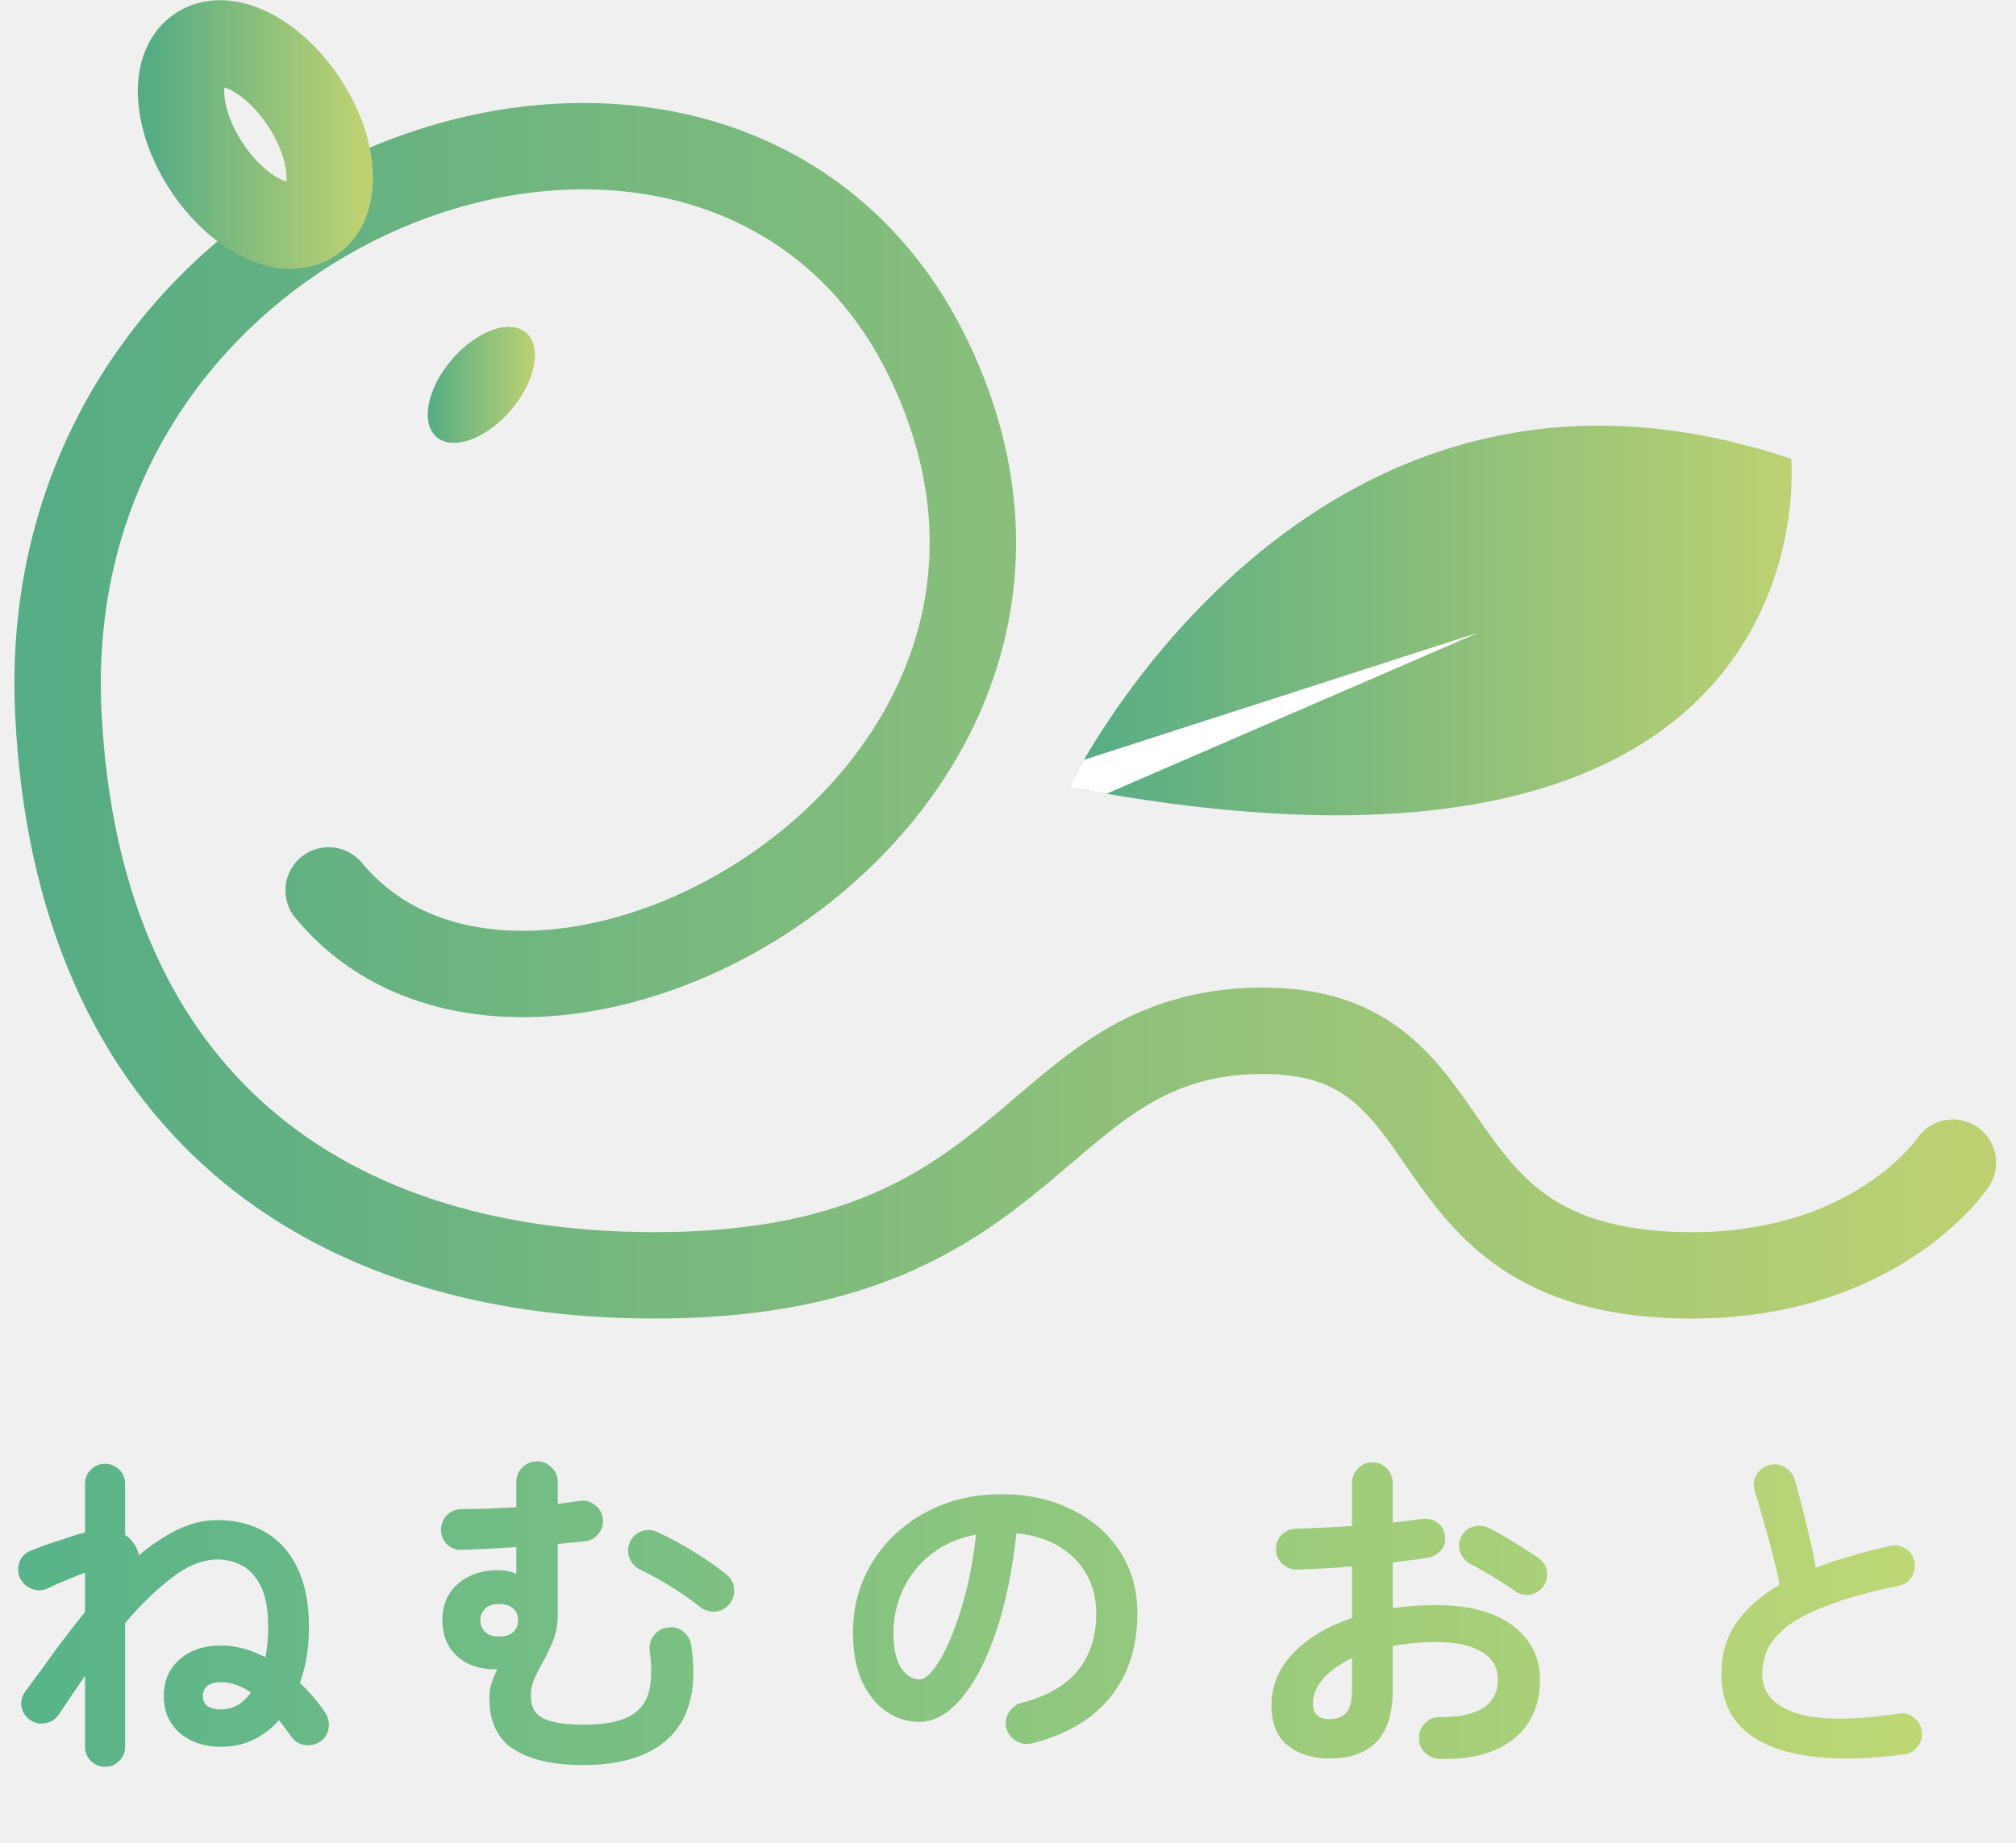
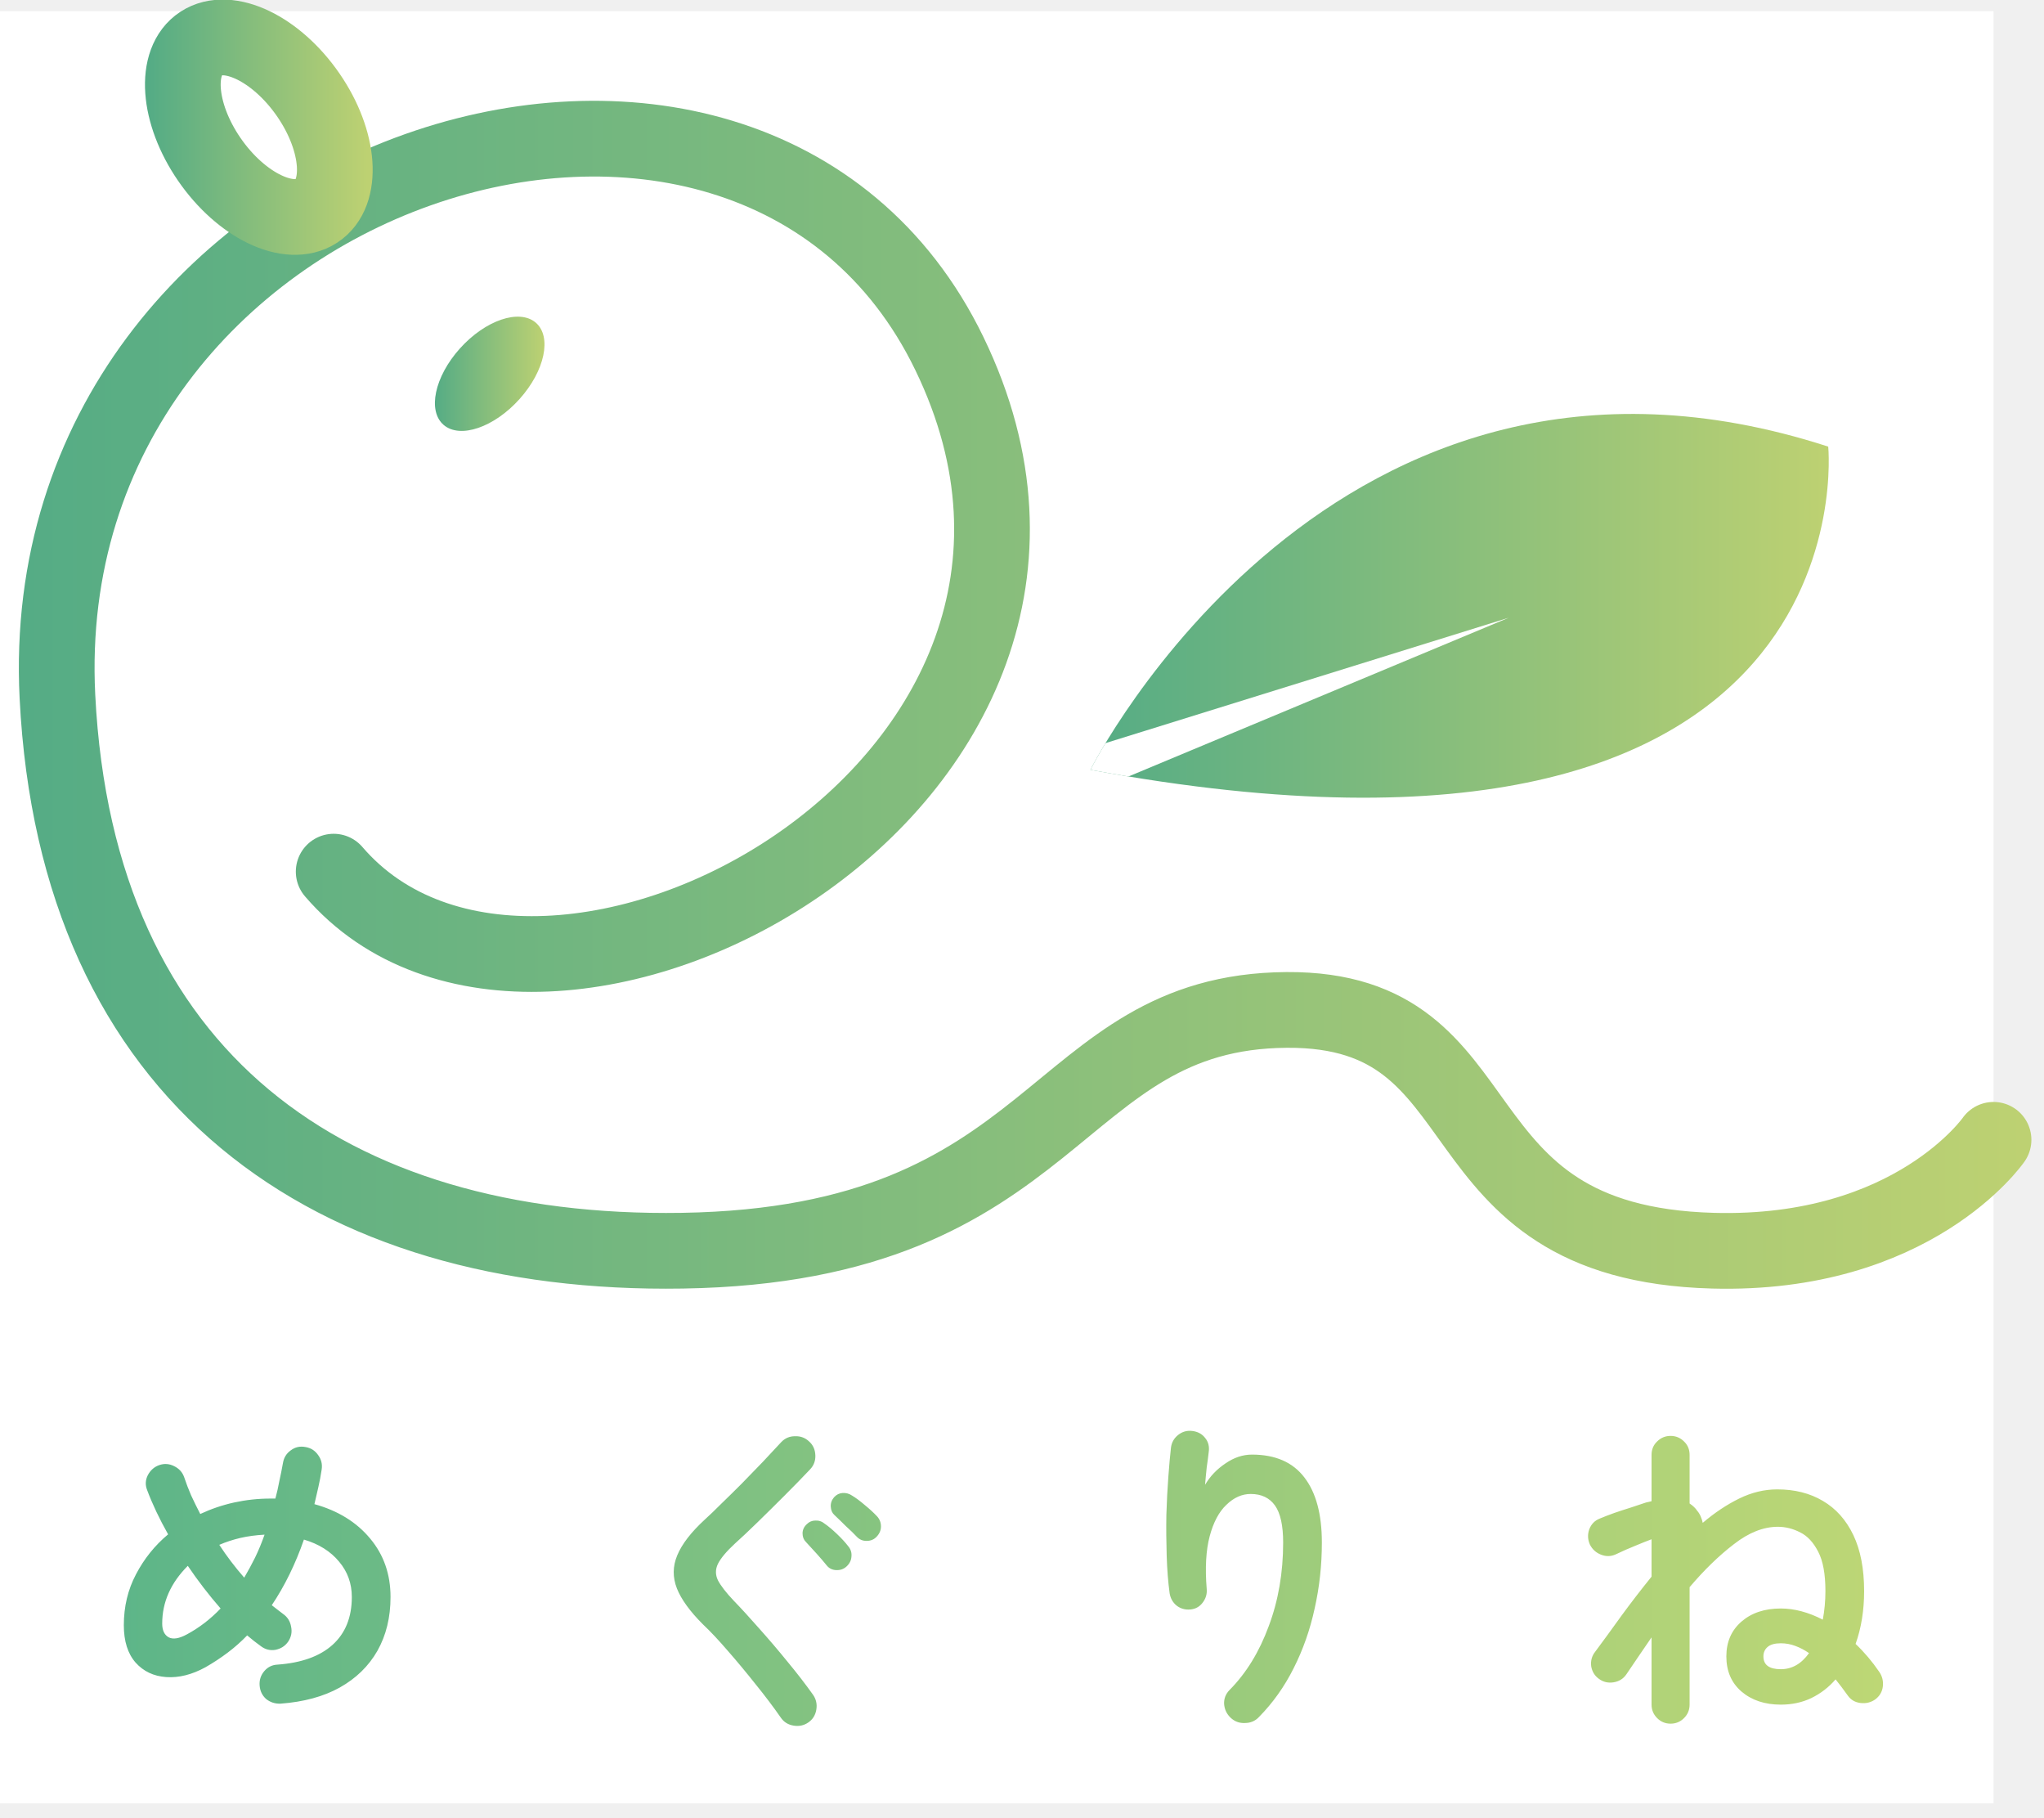
- <svg xmlns="http://www.w3.org/2000/svg" width="70" height="64" viewBox="0 0 70 64" fill="none">
-   <path d="M11.411 30.923C18.489 39.479 39.432 27.855 32.332 12.653C25.495 -2.002 1.119 5.993 2.025 24.75C2.675 38.225 11.302 44.487 23.259 44.288C36.174 44.075 35.787 35.858 43.793 35.799C51.376 35.747 48.6 44.015 58.279 44.288C65.079 44.48 67.811 40.379 67.811 40.379" stroke="url(#paint0_linear_222_138)" stroke-width="3" stroke-miterlimit="10" stroke-linecap="round" />
-   <path d="M17.725 14.261C18.588 13.264 18.834 12.056 18.276 11.562C17.717 11.069 16.564 11.477 15.701 12.474C14.838 13.471 14.592 14.679 15.151 15.172C15.71 15.665 16.862 15.257 17.725 14.261Z" fill="url(#paint1_linear_222_138)" />
-   <path d="M10.828 7.625C11.757 6.997 11.631 5.165 10.548 3.534C9.465 1.903 7.835 1.091 6.907 1.719C5.979 2.348 6.104 4.179 7.187 5.81C8.27 7.441 9.9 8.253 10.828 7.625Z" stroke="url(#paint2_linear_222_138)" stroke-width="3" stroke-miterlimit="10" />
-   <path d="M37.124 27.331C37.124 27.331 45.364 10.271 62.194 15.936C62.194 15.936 63.786 32.45 37.124 27.331Z" fill="url(#paint3_linear_222_138)" />
-   <mask id="mask0_222_138" style="mask-type:luminance" maskUnits="userSpaceOnUse" x="37" y="14" width="26" height="15">
-     <path d="M37.124 27.331C37.124 27.331 45.364 10.271 62.194 15.936C62.194 15.936 63.786 32.45 37.124 27.331Z" fill="white" />
+ <svg xmlns="http://www.w3.org/2000/svg" width="81" height="72" viewBox="0 0 81 72" fill="none">
+   <rect width="79" height="71" transform="translate(0 0.44339)" fill="white" />
+   <path d="M13.223 34.533C21.478 44.147 45.903 31.086 37.622 14.007C29.648 -2.46 1.219 6.523 2.276 27.597C3.034 42.738 13.095 49.773 27.041 49.55C42.103 49.309 41.652 40.078 50.989 40.011C59.832 39.953 56.594 49.243 67.882 49.55C75.814 49.765 79 45.157 79 45.157" stroke="url(#paint0_linear_1_1865)" stroke-width="3" stroke-miterlimit="10" stroke-linecap="round" />
+   <path d="M20.586 15.812C21.593 14.693 21.88 13.335 21.229 12.781C20.577 12.227 19.233 12.685 18.226 13.805C17.22 14.925 16.932 16.282 17.584 16.837C18.236 17.391 19.58 16.932 20.586 15.812Z" fill="url(#paint1_linear_1_1865)" />
+   <path d="M12.543 8.357C13.626 7.651 13.48 5.593 12.217 3.761C10.954 1.929 9.053 1.016 7.97 1.722C6.888 2.428 7.034 4.485 8.297 6.318C9.56 8.15 11.461 9.063 12.543 8.357Z" stroke="url(#paint2_linear_1_1865)" stroke-width="3" stroke-miterlimit="10" />
+   <path d="M43.211 30.498C43.211 30.498 52.821 11.33 72.449 17.694C72.449 17.694 74.306 36.249 43.211 30.498Z" fill="url(#paint3_linear_1_1865)" />
+   <mask id="mask0_1_1865" style="mask-type:luminance" maskUnits="userSpaceOnUse" x="43" y="16" width="30" height="16">
+     <path d="M43.211 30.498C43.211 30.498 52.821 11.33 72.449 17.694C72.449 17.694 74.306 36.249 43.211 30.498Z" fill="white" />
  </mask>
-   <g mask="url(#mask0_222_138)">
-     <path d="M51.339 21.969L37.38 28.017L36.868 26.638L51.339 21.969Z" fill="white" />
+   <g mask="url(#mask0_1_1865)">
+     <path d="M59.789 24.473L43.509 31.268L42.913 29.719L59.789 24.473Z" fill="white" />
  </g>
-   <path d="M3.648 61.361C3.456 61.361 3.292 61.294 3.156 61.157C3.02 61.022 2.952 60.858 2.952 60.666V58.206C2.8 58.429 2.644 58.657 2.484 58.889C2.332 59.114 2.18 59.337 2.028 59.562C1.916 59.721 1.76 59.818 1.56 59.849C1.36 59.882 1.18 59.837 1.02 59.718C0.868 59.605 0.776 59.453 0.744 59.261C0.72 59.062 0.768 58.886 0.888 58.733C1.192 58.325 1.516 57.882 1.86 57.401C2.212 56.922 2.576 56.45 2.952 55.986V54.617C2.8 54.673 2.6 54.754 2.352 54.858C2.112 54.953 1.876 55.057 1.644 55.169C1.468 55.249 1.288 55.254 1.104 55.181C0.92 55.109 0.784 54.986 0.696 54.809C0.616 54.626 0.608 54.441 0.672 54.258C0.744 54.066 0.872 53.934 1.056 53.861C1.208 53.797 1.384 53.73 1.584 53.657C1.792 53.586 2 53.517 2.208 53.453C2.416 53.382 2.596 53.322 2.748 53.273C2.788 53.266 2.824 53.258 2.856 53.249C2.888 53.242 2.92 53.233 2.952 53.225V51.533C2.952 51.334 3.02 51.169 3.156 51.041C3.292 50.906 3.456 50.837 3.648 50.837C3.84 50.837 4.004 50.906 4.14 51.041C4.276 51.169 4.344 51.334 4.344 51.533V53.309C4.464 53.389 4.556 53.477 4.62 53.574C4.676 53.638 4.72 53.709 4.752 53.789C4.784 53.861 4.808 53.938 4.824 54.017C5.256 53.65 5.7 53.353 6.156 53.13C6.612 52.906 7.076 52.794 7.548 52.794C8.188 52.794 8.744 52.934 9.216 53.214C9.696 53.493 10.068 53.91 10.332 54.462C10.596 55.014 10.728 55.697 10.728 56.514C10.728 57.218 10.624 57.861 10.416 58.446C10.736 58.749 11.024 59.09 11.28 59.465C11.392 59.626 11.436 59.806 11.412 60.005C11.388 60.197 11.296 60.353 11.136 60.474C10.976 60.586 10.796 60.63 10.596 60.605C10.396 60.581 10.24 60.489 10.128 60.33C9.968 60.105 9.82 59.91 9.684 59.742C9.436 60.029 9.14 60.258 8.796 60.425C8.46 60.586 8.088 60.666 7.68 60.666C7.096 60.666 6.616 60.505 6.24 60.185C5.872 59.865 5.688 59.438 5.688 58.901C5.688 58.373 5.872 57.95 6.24 57.63C6.608 57.309 7.088 57.15 7.68 57.15C8.176 57.15 8.688 57.285 9.216 57.557C9.28 57.221 9.312 56.873 9.312 56.514C9.312 55.889 9.224 55.41 9.048 55.074C8.872 54.73 8.652 54.493 8.388 54.365C8.124 54.23 7.852 54.161 7.572 54.161C7.044 54.161 6.508 54.373 5.964 54.797C5.42 55.214 4.88 55.737 4.344 56.37V60.666C4.344 60.858 4.276 61.022 4.14 61.157C4.004 61.294 3.84 61.361 3.648 61.361ZM7.68 59.37C8.088 59.37 8.432 59.173 8.712 58.782C8.552 58.669 8.384 58.581 8.208 58.517C8.04 58.453 7.864 58.422 7.68 58.422C7.464 58.422 7.304 58.465 7.2 58.553C7.096 58.642 7.044 58.758 7.044 58.901C7.044 59.214 7.256 59.37 7.68 59.37ZM20.256 61.301C19.208 61.301 18.4 61.117 17.832 60.749C17.272 60.389 16.992 59.797 16.992 58.974C16.992 58.789 17.016 58.621 17.064 58.469C17.112 58.318 17.18 58.154 17.268 57.977C16.684 57.986 16.22 57.834 15.876 57.522C15.532 57.209 15.36 56.794 15.36 56.273C15.36 55.906 15.444 55.593 15.612 55.337C15.788 55.074 16.02 54.873 16.308 54.737C16.604 54.602 16.928 54.533 17.28 54.533C17.52 54.533 17.736 54.574 17.928 54.654V53.73C17.584 53.754 17.248 53.773 16.92 53.789C16.6 53.806 16.304 53.818 16.032 53.825C15.832 53.834 15.66 53.77 15.516 53.633C15.38 53.489 15.312 53.318 15.312 53.117C15.32 52.917 15.392 52.749 15.528 52.614C15.672 52.477 15.844 52.41 16.044 52.41C16.3 52.41 16.592 52.406 16.92 52.398C17.248 52.382 17.584 52.365 17.928 52.349V51.474C17.928 51.273 17.996 51.105 18.132 50.969C18.276 50.825 18.448 50.754 18.648 50.754C18.848 50.754 19.016 50.825 19.152 50.969C19.296 51.105 19.368 51.273 19.368 51.474V52.23C19.504 52.214 19.632 52.197 19.752 52.181C19.88 52.157 19.996 52.142 20.1 52.133C20.3 52.093 20.48 52.133 20.64 52.254C20.8 52.365 20.896 52.522 20.928 52.721C20.96 52.913 20.916 53.09 20.796 53.249C20.676 53.41 20.52 53.502 20.328 53.526C20.192 53.541 20.04 53.557 19.872 53.574C19.712 53.59 19.544 53.605 19.368 53.621V56.045C19.368 56.382 19.32 56.678 19.224 56.934C19.128 57.181 19.02 57.413 18.9 57.63C18.78 57.837 18.672 58.045 18.576 58.254C18.48 58.453 18.432 58.673 18.432 58.913C18.432 59.282 18.576 59.538 18.864 59.681C19.16 59.825 19.624 59.898 20.256 59.898C20.952 59.898 21.476 59.806 21.828 59.621C22.188 59.438 22.42 59.157 22.524 58.782C22.628 58.398 22.64 57.913 22.56 57.33C22.536 57.13 22.584 56.953 22.704 56.801C22.824 56.642 22.984 56.55 23.184 56.526C23.384 56.493 23.56 56.538 23.712 56.657C23.872 56.778 23.968 56.938 24 57.138C24.208 58.514 23.984 59.553 23.328 60.258C22.672 60.953 21.648 61.301 20.256 61.301ZM24.3 55.806C23.684 55.318 22.992 54.886 22.224 54.51C22.048 54.422 21.924 54.285 21.852 54.102C21.788 53.91 21.796 53.725 21.876 53.55C21.964 53.365 22.1 53.242 22.284 53.178C22.476 53.114 22.66 53.126 22.836 53.214C23.252 53.406 23.68 53.638 24.12 53.91C24.56 54.181 24.936 54.446 25.248 54.702C25.4 54.83 25.48 54.993 25.488 55.194C25.504 55.394 25.448 55.569 25.32 55.721C25.192 55.873 25.028 55.958 24.828 55.974C24.628 55.981 24.452 55.925 24.3 55.806ZM17.328 56.837C17.536 56.837 17.696 56.789 17.808 56.694C17.928 56.59 17.988 56.45 17.988 56.273C17.988 56.097 17.932 55.962 17.82 55.865C17.708 55.761 17.544 55.709 17.328 55.709C17.104 55.709 16.94 55.766 16.836 55.877C16.732 55.989 16.68 56.121 16.68 56.273C16.68 56.425 16.732 56.557 16.836 56.669C16.94 56.782 17.104 56.837 17.328 56.837ZM35.844 60.545C35.644 60.593 35.456 60.566 35.28 60.462C35.104 60.358 34.992 60.209 34.944 60.017C34.896 59.825 34.924 59.645 35.028 59.477C35.132 59.301 35.28 59.19 35.472 59.142C36.36 58.91 37.012 58.533 37.428 58.014C37.852 57.493 38.064 56.834 38.064 56.033C38.064 55.529 37.952 55.078 37.728 54.678C37.504 54.278 37.184 53.953 36.768 53.706C36.36 53.458 35.868 53.306 35.292 53.249C35.148 54.593 34.904 55.758 34.56 56.742C34.224 57.718 33.824 58.474 33.36 59.01C32.904 59.538 32.424 59.801 31.92 59.801C31.496 59.801 31.108 59.678 30.756 59.429C30.404 59.181 30.124 58.825 29.916 58.361C29.716 57.898 29.616 57.342 29.616 56.694C29.616 56.029 29.74 55.41 29.988 54.834C30.244 54.249 30.604 53.737 31.068 53.297C31.532 52.858 32.076 52.514 32.7 52.266C33.332 52.017 34.024 51.894 34.776 51.894C35.688 51.894 36.496 52.069 37.2 52.422C37.912 52.766 38.472 53.249 38.88 53.873C39.288 54.489 39.492 55.209 39.492 56.033C39.492 57.194 39.18 58.161 38.556 58.938C37.94 59.706 37.036 60.242 35.844 60.545ZM31.932 58.325C32.076 58.325 32.24 58.206 32.424 57.965C32.616 57.718 32.808 57.37 33 56.922C33.192 56.474 33.368 55.946 33.528 55.337C33.688 54.721 33.808 54.041 33.888 53.297C33.264 53.417 32.74 53.65 32.316 53.993C31.892 54.33 31.572 54.733 31.356 55.206C31.14 55.669 31.028 56.157 31.02 56.669C31.02 57.214 31.104 57.626 31.272 57.906C31.448 58.185 31.668 58.325 31.932 58.325ZM49.98 61.086C49.78 61.078 49.608 61.002 49.464 60.858C49.328 60.721 49.264 60.553 49.272 60.353C49.272 60.145 49.344 59.974 49.488 59.837C49.632 59.694 49.804 59.626 50.004 59.633C50.66 59.642 51.156 59.538 51.492 59.322C51.836 59.105 52.008 58.778 52.008 58.337C52.008 57.913 51.82 57.59 51.444 57.365C51.076 57.142 50.548 57.029 49.86 57.029C49.588 57.029 49.328 57.041 49.08 57.066C48.832 57.09 48.592 57.121 48.36 57.161V58.673C48.36 59.498 48.172 60.105 47.796 60.498C47.42 60.882 46.876 61.074 46.164 61.074C45.588 61.074 45.108 60.925 44.724 60.63C44.34 60.334 44.148 59.861 44.148 59.214C44.148 58.55 44.396 57.953 44.892 57.425C45.396 56.898 46.08 56.486 46.944 56.19V54.401C46.6 54.434 46.264 54.458 45.936 54.474C45.616 54.489 45.316 54.502 45.036 54.51C44.836 54.51 44.664 54.441 44.52 54.306C44.376 54.169 44.304 54.002 44.304 53.801C44.304 53.602 44.372 53.434 44.508 53.297C44.652 53.161 44.824 53.093 45.024 53.093C45.304 53.086 45.608 53.074 45.936 53.057C46.264 53.041 46.6 53.022 46.944 52.998V51.522C46.944 51.313 47.012 51.142 47.148 51.005C47.284 50.861 47.452 50.789 47.652 50.789C47.852 50.789 48.02 50.861 48.156 51.005C48.292 51.142 48.36 51.313 48.36 51.522V52.877C48.544 52.861 48.716 52.842 48.876 52.818C49.036 52.794 49.192 52.773 49.344 52.758C49.544 52.725 49.724 52.761 49.884 52.865C50.044 52.969 50.14 53.121 50.172 53.322C50.204 53.522 50.16 53.694 50.04 53.837C49.92 53.981 49.76 54.069 49.56 54.102C49.392 54.133 49.204 54.161 48.996 54.185C48.796 54.209 48.584 54.237 48.36 54.27V55.853C48.84 55.782 49.348 55.745 49.884 55.745C50.62 55.745 51.256 55.849 51.792 56.057C52.328 56.266 52.74 56.566 53.028 56.958C53.324 57.342 53.472 57.801 53.472 58.337C53.472 59.225 53.164 59.913 52.548 60.401C51.932 60.889 51.076 61.117 49.98 61.086ZM52.596 55.254C52.468 55.157 52.312 55.053 52.128 54.941C51.944 54.822 51.76 54.709 51.576 54.605C51.392 54.493 51.232 54.406 51.096 54.342C50.92 54.254 50.792 54.117 50.712 53.934C50.64 53.749 50.644 53.569 50.724 53.394C50.82 53.202 50.96 53.078 51.144 53.022C51.336 52.965 51.52 52.981 51.696 53.069C51.864 53.15 52.056 53.254 52.272 53.382C52.488 53.51 52.7 53.642 52.908 53.778C53.124 53.906 53.3 54.022 53.436 54.126C53.596 54.237 53.688 54.389 53.712 54.581C53.736 54.773 53.692 54.95 53.58 55.109C53.46 55.261 53.304 55.353 53.112 55.386C52.928 55.41 52.756 55.365 52.596 55.254ZM46.164 59.706C46.404 59.706 46.592 59.638 46.728 59.502C46.872 59.365 46.944 59.09 46.944 58.673V57.593C46.512 57.794 46.176 58.033 45.936 58.313C45.704 58.586 45.588 58.87 45.588 59.166C45.588 59.526 45.78 59.706 46.164 59.706ZM66.108 60.929C64.82 61.105 63.7 61.121 62.748 60.977C61.796 60.842 61.06 60.538 60.54 60.066C60.028 59.593 59.772 58.953 59.772 58.145C59.772 57.441 59.948 56.842 60.3 56.346C60.66 55.842 61.156 55.406 61.788 55.038C61.732 54.725 61.652 54.37 61.548 53.969C61.444 53.569 61.336 53.173 61.224 52.782C61.112 52.382 61.012 52.045 60.924 51.773C60.868 51.59 60.888 51.41 60.984 51.233C61.088 51.057 61.232 50.941 61.416 50.886C61.616 50.83 61.8 50.853 61.968 50.958C62.144 51.053 62.26 51.197 62.316 51.389C62.452 51.853 62.584 52.358 62.712 52.901C62.848 53.438 62.96 53.953 63.048 54.45C63.432 54.297 63.84 54.161 64.272 54.041C64.704 53.913 65.152 53.797 65.616 53.694C65.808 53.645 65.988 53.673 66.156 53.778C66.324 53.882 66.428 54.029 66.468 54.221C66.508 54.422 66.476 54.605 66.372 54.773C66.268 54.934 66.12 55.033 65.928 55.074C64.928 55.282 64.116 55.505 63.492 55.745C62.868 55.977 62.388 56.225 62.052 56.489C61.724 56.745 61.496 57.014 61.368 57.294C61.248 57.566 61.188 57.849 61.188 58.145C61.188 58.778 61.572 59.225 62.34 59.489C63.108 59.745 64.304 59.754 65.928 59.514C66.128 59.481 66.304 59.529 66.456 59.657C66.616 59.778 66.708 59.934 66.732 60.126C66.756 60.325 66.708 60.502 66.588 60.654C66.468 60.813 66.308 60.906 66.108 60.929Z" fill="url(#paint4_linear_222_138)" />
+   <path d="M11.121 67.495C10.904 67.504 10.714 67.443 10.549 67.313C10.393 67.175 10.306 66.997 10.289 66.78C10.272 66.564 10.332 66.373 10.471 66.208C10.61 66.044 10.787 65.957 11.004 65.948C11.949 65.879 12.672 65.619 13.175 65.168C13.686 64.709 13.942 64.076 13.942 63.27C13.942 62.733 13.773 62.265 13.435 61.866C13.097 61.459 12.633 61.169 12.044 60.995C11.706 61.966 11.281 62.833 10.77 63.595C10.848 63.656 10.926 63.717 11.004 63.777C11.082 63.838 11.156 63.894 11.225 63.946C11.398 64.068 11.502 64.237 11.537 64.453C11.58 64.661 11.541 64.856 11.42 65.038C11.299 65.212 11.13 65.32 10.913 65.363C10.705 65.398 10.514 65.35 10.341 65.22C10.159 65.09 9.977 64.947 9.795 64.791C9.552 65.043 9.292 65.272 9.015 65.48C8.738 65.688 8.447 65.879 8.144 66.052C7.607 66.347 7.087 66.477 6.584 66.442C6.09 66.408 5.687 66.217 5.375 65.87C5.063 65.515 4.907 65.021 4.907 64.388C4.907 63.652 5.067 62.98 5.388 62.373C5.709 61.758 6.133 61.229 6.662 60.787C6.315 60.172 6.038 59.587 5.83 59.032C5.752 58.833 5.761 58.638 5.856 58.447C5.96 58.248 6.112 58.114 6.311 58.044C6.51 57.975 6.705 57.988 6.896 58.083C7.095 58.179 7.23 58.326 7.299 58.525C7.377 58.759 7.468 58.998 7.572 59.24C7.685 59.483 7.806 59.73 7.936 59.981C8.361 59.782 8.807 59.63 9.275 59.526C9.752 59.422 10.233 59.37 10.718 59.37H10.913C10.974 59.145 11.026 58.915 11.069 58.681C11.121 58.447 11.169 58.209 11.212 57.966C11.247 57.75 11.351 57.581 11.524 57.459C11.697 57.329 11.892 57.286 12.109 57.329C12.317 57.364 12.482 57.468 12.603 57.641C12.733 57.815 12.781 58.01 12.746 58.226C12.711 58.46 12.668 58.69 12.616 58.915C12.564 59.141 12.512 59.366 12.46 59.591C13.396 59.851 14.133 60.306 14.67 60.956C15.207 61.598 15.476 62.369 15.476 63.27C15.476 64.076 15.303 64.787 14.956 65.402C14.609 66.009 14.111 66.494 13.461 66.858C12.82 67.214 12.04 67.426 11.121 67.495ZM7.403 64.752C7.888 64.492 8.335 64.15 8.742 63.725C8.274 63.188 7.841 62.625 7.442 62.035C6.766 62.711 6.428 63.474 6.428 64.323C6.428 64.592 6.515 64.774 6.688 64.869C6.861 64.956 7.1 64.917 7.403 64.752ZM9.678 62.503C9.825 62.252 9.968 61.988 10.107 61.71C10.246 61.424 10.371 61.121 10.484 60.8C10.146 60.818 9.825 60.861 9.522 60.93C9.227 61 8.95 61.091 8.69 61.203C8.985 61.654 9.314 62.087 9.678 62.503ZM32.038 68.236C31.865 68.358 31.67 68.401 31.453 68.366C31.236 68.332 31.067 68.228 30.946 68.054C30.651 67.63 30.318 67.188 29.945 66.728C29.581 66.269 29.217 65.831 28.853 65.415C28.489 64.991 28.155 64.635 27.852 64.349C27.341 63.838 26.998 63.366 26.825 62.932C26.652 62.49 26.656 62.053 26.838 61.619C27.02 61.177 27.384 60.705 27.93 60.202C28.112 60.038 28.329 59.83 28.58 59.578C28.84 59.327 29.113 59.058 29.399 58.772C29.685 58.478 29.962 58.192 30.231 57.914C30.5 57.628 30.742 57.368 30.959 57.134C31.106 56.978 31.288 56.9 31.505 56.9C31.722 56.892 31.908 56.961 32.064 57.108C32.22 57.247 32.302 57.429 32.311 57.654C32.32 57.871 32.25 58.057 32.103 58.213C31.791 58.543 31.449 58.894 31.076 59.266C30.712 59.63 30.357 59.981 30.01 60.319C29.672 60.649 29.377 60.926 29.126 61.151C28.788 61.463 28.563 61.732 28.45 61.957C28.346 62.174 28.346 62.391 28.45 62.607C28.563 62.824 28.771 63.093 29.074 63.413C29.369 63.717 29.702 64.081 30.075 64.505C30.456 64.93 30.833 65.372 31.206 65.831C31.587 66.291 31.925 66.728 32.22 67.144C32.341 67.318 32.385 67.513 32.35 67.729C32.315 67.946 32.211 68.115 32.038 68.236ZM33.546 62.061C33.433 62.165 33.295 62.213 33.13 62.204C32.974 62.196 32.848 62.131 32.753 62.009C32.649 61.879 32.519 61.728 32.363 61.554C32.207 61.381 32.064 61.225 31.934 61.086C31.847 61 31.804 60.887 31.804 60.748C31.804 60.61 31.86 60.488 31.973 60.384C32.068 60.289 32.181 60.241 32.311 60.241C32.45 60.233 32.575 60.276 32.688 60.371C32.827 60.467 32.987 60.601 33.169 60.774C33.351 60.948 33.498 61.108 33.611 61.255C33.715 61.377 33.758 61.515 33.741 61.671C33.732 61.819 33.667 61.949 33.546 62.061ZM33.949 60.878C33.836 60.757 33.693 60.618 33.52 60.462C33.355 60.298 33.204 60.15 33.065 60.02C32.978 59.942 32.931 59.834 32.922 59.695C32.913 59.557 32.957 59.431 33.052 59.318C33.147 59.214 33.26 59.158 33.39 59.149C33.529 59.141 33.654 59.175 33.767 59.253C33.914 59.34 34.083 59.466 34.274 59.63C34.465 59.786 34.625 59.934 34.755 60.072C34.859 60.185 34.911 60.319 34.911 60.475C34.911 60.623 34.855 60.757 34.742 60.878C34.638 60.991 34.504 61.047 34.339 61.047C34.183 61.047 34.053 60.991 33.949 60.878ZM48.769 68.054C48.613 67.907 48.526 67.725 48.509 67.508C48.5 67.292 48.574 67.105 48.73 66.949C49.389 66.282 49.904 65.441 50.277 64.427C50.658 63.413 50.849 62.308 50.849 61.112C50.849 60.436 50.741 59.947 50.524 59.643C50.307 59.34 49.987 59.188 49.562 59.188C49.215 59.188 48.895 59.331 48.6 59.617C48.305 59.895 48.084 60.311 47.937 60.865C47.79 61.42 47.751 62.118 47.82 62.958C47.837 63.158 47.781 63.34 47.651 63.504C47.53 63.66 47.369 63.747 47.17 63.764C46.962 63.782 46.78 63.73 46.624 63.608C46.477 63.487 46.386 63.327 46.351 63.127C46.29 62.677 46.251 62.183 46.234 61.645C46.217 61.099 46.212 60.558 46.221 60.02C46.238 59.474 46.264 58.972 46.299 58.512C46.334 58.044 46.368 57.659 46.403 57.355C46.429 57.147 46.524 56.978 46.689 56.848C46.854 56.718 47.04 56.666 47.248 56.692C47.465 56.718 47.634 56.809 47.755 56.965C47.885 57.121 47.933 57.312 47.898 57.537C47.881 57.693 47.855 57.893 47.82 58.135C47.794 58.378 47.772 58.608 47.755 58.824C47.954 58.486 48.223 58.205 48.561 57.979C48.899 57.745 49.25 57.628 49.614 57.628C50.541 57.628 51.235 57.932 51.694 58.538C52.153 59.136 52.383 59.994 52.383 61.112C52.383 62.005 52.288 62.876 52.097 63.725C51.915 64.566 51.638 65.355 51.265 66.091C50.901 66.819 50.442 67.465 49.887 68.028C49.74 68.184 49.553 68.262 49.328 68.262C49.111 68.271 48.925 68.202 48.769 68.054ZM66.202 68.288C65.994 68.288 65.816 68.215 65.669 68.067C65.522 67.92 65.448 67.742 65.448 67.534V64.869C65.283 65.112 65.114 65.359 64.941 65.61C64.776 65.853 64.612 66.096 64.447 66.338C64.326 66.512 64.157 66.616 63.94 66.65C63.723 66.685 63.528 66.637 63.355 66.507C63.19 66.386 63.091 66.221 63.056 66.013C63.03 65.797 63.082 65.606 63.212 65.441C63.541 64.999 63.892 64.518 64.265 63.998C64.646 63.478 65.041 62.967 65.448 62.464V60.982C65.283 61.043 65.067 61.13 64.798 61.242C64.538 61.346 64.282 61.459 64.031 61.58C63.84 61.667 63.645 61.671 63.446 61.593C63.247 61.515 63.099 61.381 63.004 61.19C62.917 60.991 62.909 60.792 62.978 60.592C63.056 60.384 63.195 60.241 63.394 60.163C63.559 60.094 63.749 60.02 63.966 59.942C64.191 59.864 64.417 59.791 64.642 59.721C64.867 59.643 65.062 59.578 65.227 59.526C65.27 59.518 65.309 59.509 65.344 59.5C65.379 59.492 65.413 59.483 65.448 59.474V57.641C65.448 57.425 65.522 57.247 65.669 57.108C65.816 56.961 65.994 56.887 66.202 56.887C66.41 56.887 66.588 56.961 66.735 57.108C66.882 57.247 66.956 57.425 66.956 57.641V59.565C67.086 59.652 67.186 59.747 67.255 59.851C67.316 59.921 67.363 59.999 67.398 60.085C67.433 60.163 67.459 60.246 67.476 60.332C67.944 59.934 68.425 59.613 68.919 59.37C69.413 59.128 69.916 59.006 70.427 59.006C71.12 59.006 71.723 59.158 72.234 59.461C72.754 59.765 73.157 60.215 73.443 60.813C73.729 61.411 73.872 62.152 73.872 63.036C73.872 63.799 73.759 64.497 73.534 65.129C73.881 65.459 74.193 65.827 74.47 66.234C74.591 66.408 74.639 66.603 74.613 66.819C74.587 67.027 74.487 67.196 74.314 67.326C74.141 67.448 73.946 67.495 73.729 67.469C73.512 67.443 73.343 67.344 73.222 67.17C73.049 66.928 72.888 66.715 72.741 66.533C72.472 66.845 72.152 67.092 71.779 67.274C71.415 67.448 71.012 67.534 70.57 67.534C69.937 67.534 69.417 67.361 69.01 67.014C68.611 66.668 68.412 66.204 68.412 65.623C68.412 65.051 68.611 64.592 69.01 64.245C69.409 63.899 69.929 63.725 70.57 63.725C71.107 63.725 71.662 63.873 72.234 64.167C72.303 63.803 72.338 63.426 72.338 63.036C72.338 62.36 72.243 61.84 72.052 61.476C71.861 61.104 71.623 60.848 71.337 60.709C71.051 60.562 70.756 60.488 70.453 60.488C69.881 60.488 69.3 60.718 68.711 61.177C68.122 61.628 67.537 62.196 66.956 62.88V67.534C66.956 67.742 66.882 67.92 66.735 68.067C66.588 68.215 66.41 68.288 66.202 68.288ZM70.57 66.13C71.012 66.13 71.385 65.918 71.688 65.493C71.515 65.372 71.333 65.277 71.142 65.207C70.96 65.138 70.769 65.103 70.57 65.103C70.336 65.103 70.163 65.151 70.05 65.246C69.937 65.342 69.881 65.467 69.881 65.623C69.881 65.961 70.111 66.13 70.57 66.13Z" fill="url(#paint4_linear_1_1865)" />
  <defs>
-     <linearGradient id="paint0_linear_222_138" x1="0.907" y1="24.683" x2="68.907" y2="24.683" gradientUnits="userSpaceOnUse">
+     <linearGradient id="paint0_linear_1_1865" x1="0.972" y1="27.523" x2="80.278" y2="27.523" gradientUnits="userSpaceOnUse">
      <stop stop-color="#55AC85" />
      <stop offset="1" stop-color="#BDD172" />
    </linearGradient>
-     <linearGradient id="paint1_linear_222_138" x1="14.863" y1="13.365" x2="18.581" y2="13.365" gradientUnits="userSpaceOnUse">
+     <linearGradient id="paint1_linear_1_1865" x1="17.248" y1="14.806" x2="21.584" y2="14.806" gradientUnits="userSpaceOnUse">
      <stop stop-color="#55AC85" />
      <stop offset="1" stop-color="#BDD172" />
    </linearGradient>
-     <linearGradient id="paint2_linear_222_138" x1="5.185" y1="4.672" x2="12.541" y2="4.672" gradientUnits="userSpaceOnUse">
+     <linearGradient id="paint2_linear_1_1865" x1="5.962" y1="5.039" x2="14.541" y2="5.039" gradientUnits="userSpaceOnUse">
      <stop stop-color="#55AC85" />
      <stop offset="1" stop-color="#BDD172" />
    </linearGradient>
-     <linearGradient id="paint3_linear_222_138" x1="37.124" y1="21.549" x2="62.216" y2="21.549" gradientUnits="userSpaceOnUse">
+     <linearGradient id="paint3_linear_1_1865" x1="43.211" y1="24.001" x2="72.475" y2="24.001" gradientUnits="userSpaceOnUse">
      <stop stop-color="#55AC85" />
      <stop offset="1" stop-color="#BDD172" />
    </linearGradient>
-     <linearGradient id="paint4_linear_222_138" x1="0" y1="55.081" x2="70" y2="55.081" gradientUnits="userSpaceOnUse">
+     <linearGradient id="paint4_linear_1_1865" x1="0" y1="61.943" x2="79" y2="61.943" gradientUnits="userSpaceOnUse">
      <stop stop-color="#57B38A" />
      <stop offset="1" stop-color="#C3D974" />
    </linearGradient>
  </defs>
</svg>
